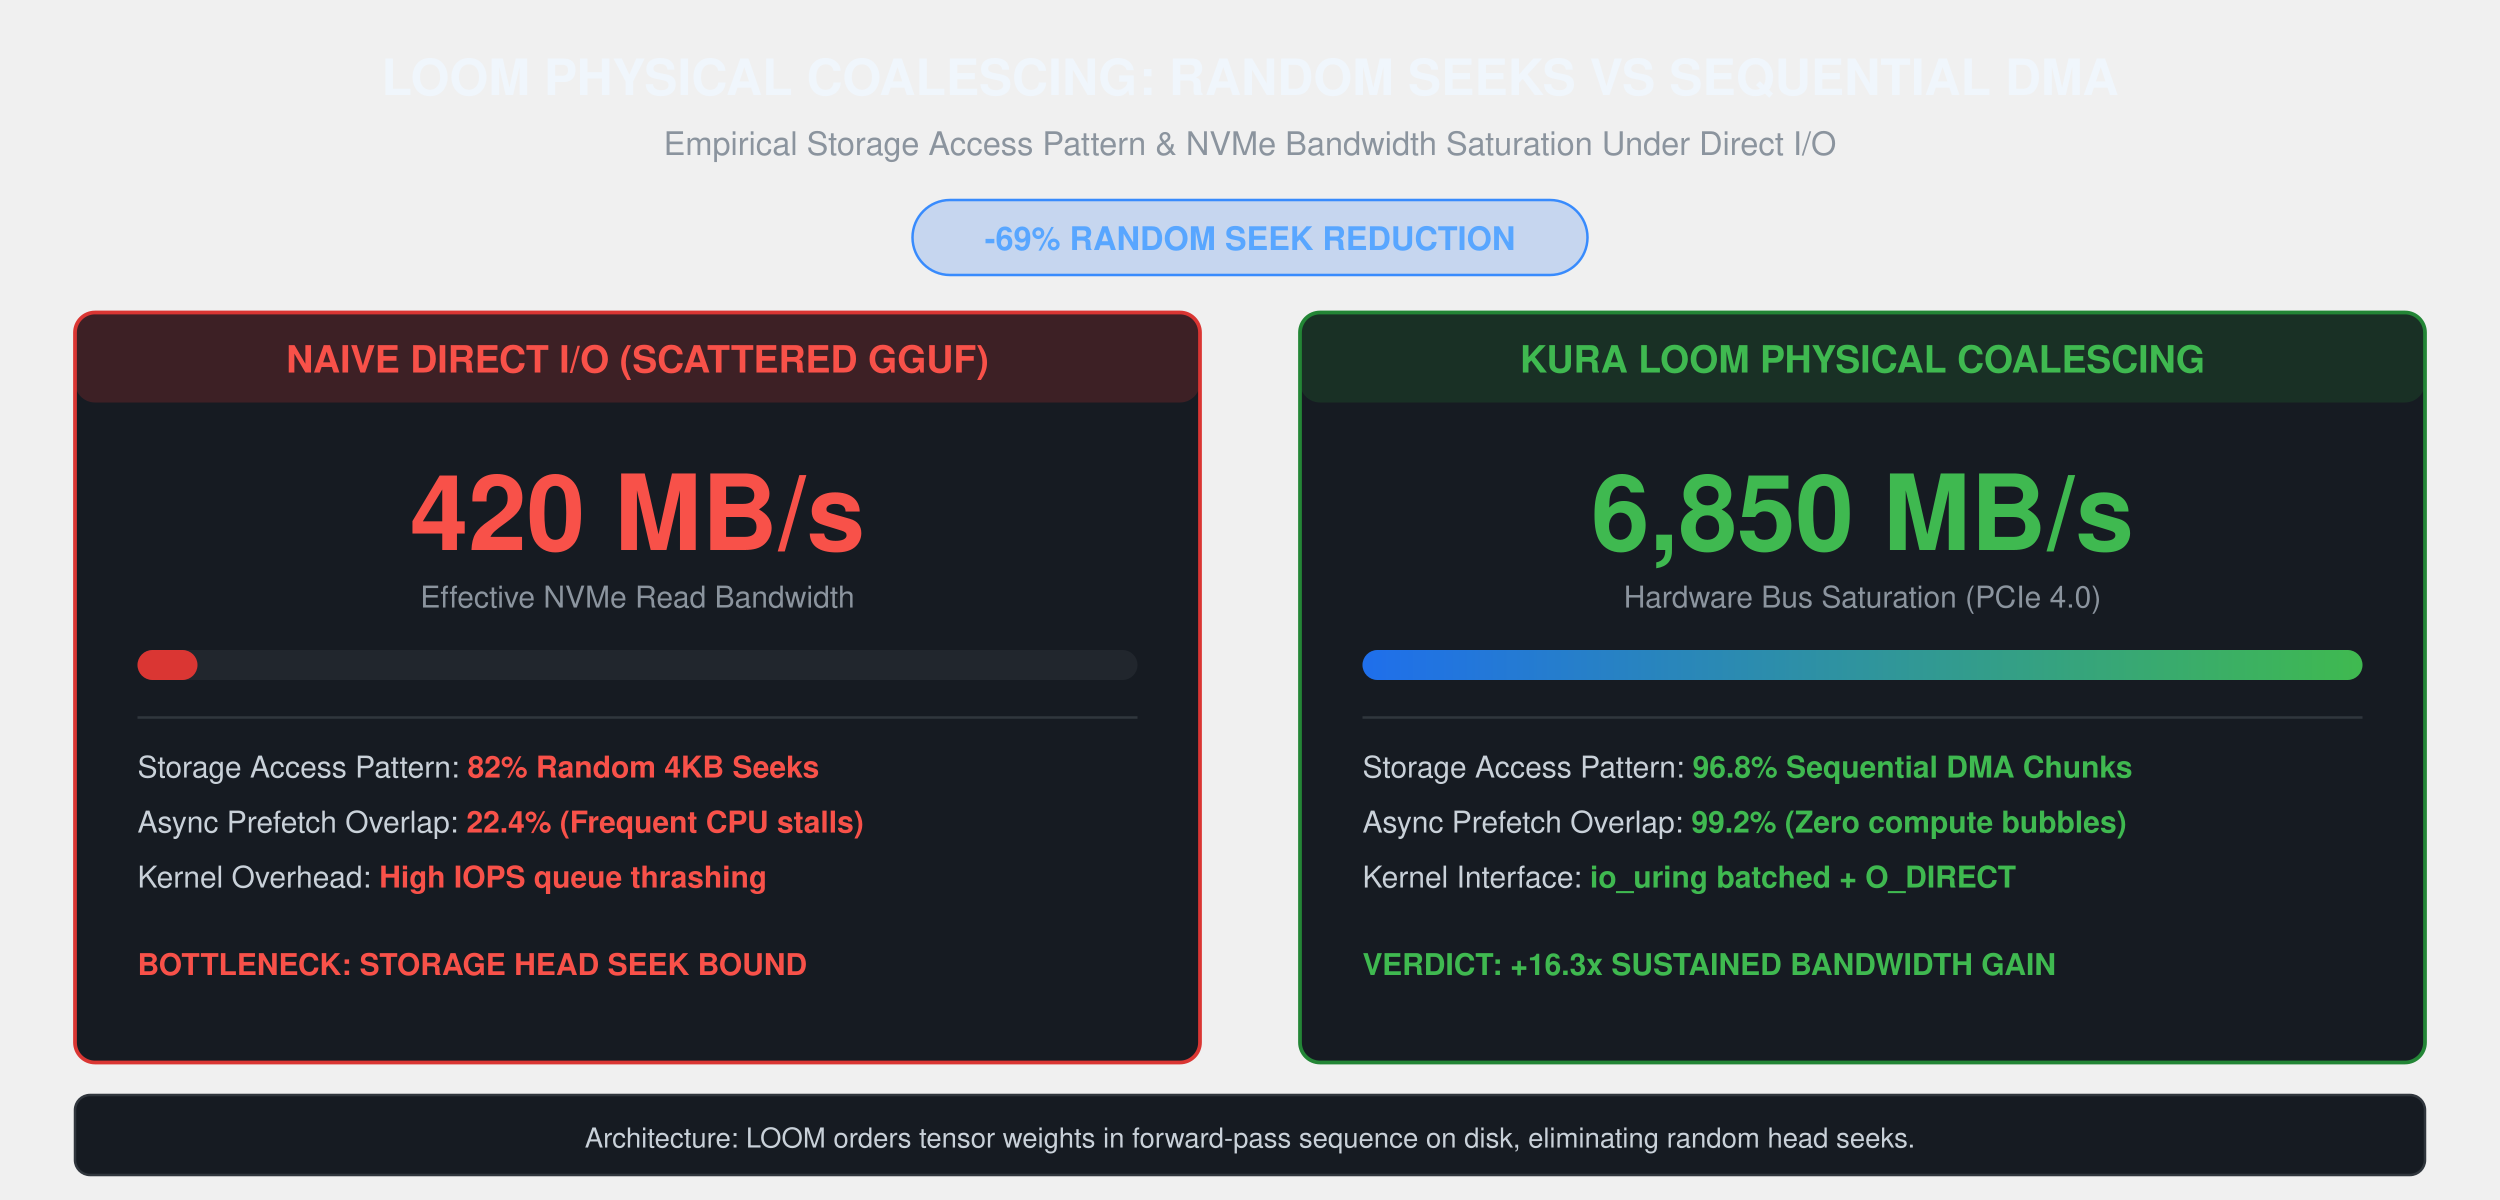
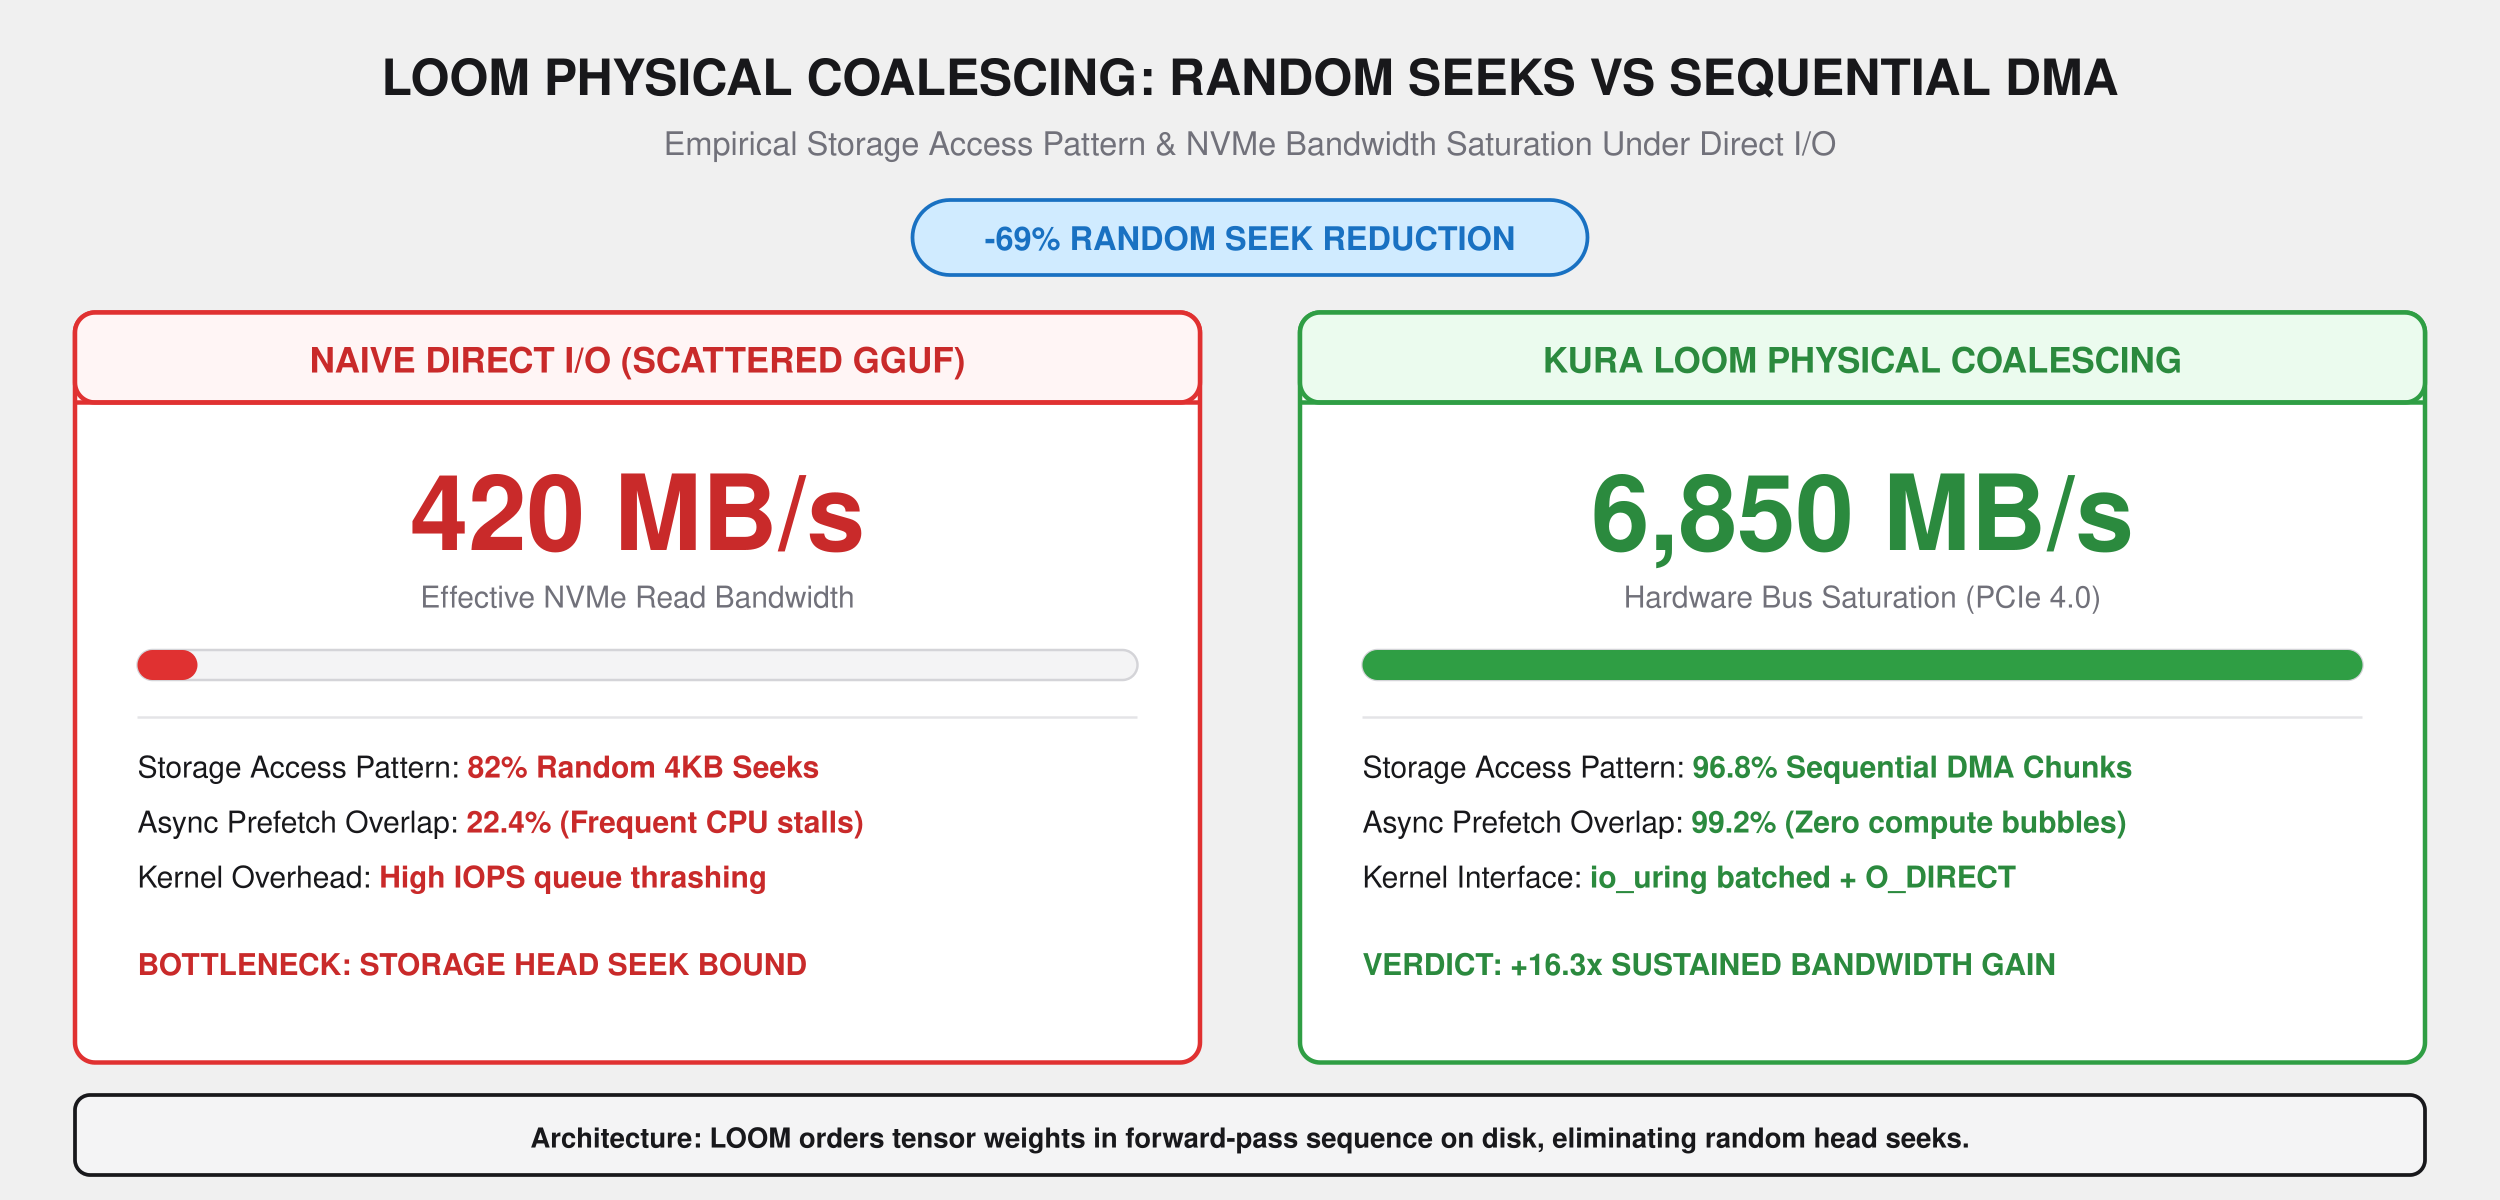
- <svg xmlns="http://www.w3.org/2000/svg" viewBox="0 0 1000 480" width="100%" height="100%" style="background:#0d1117;font-family:-apple-system,BlinkMacSystemFont,'Segoe UI',Helvetica,Arial,sans-serif;">
-   <defs>
-     <linearGradient id="gradLoom" x1="0%" y1="0%" x2="100%" y2="0%">
-       <stop offset="0%" stop-color="#1f6feb" />
-       <stop offset="100%" stop-color="#3fb950" />
-     </linearGradient>
-   </defs>
-   <text x="500" y="38" text-anchor="middle" fill="#f0f6fc" font-size="20" font-weight="700">LOOM PHYSICAL COALESCING: RANDOM SEEKS VS SEQUENTIAL DMA</text>
-   <text x="500" y="62" text-anchor="middle" fill="#8b949e" font-size="13">Empirical Storage Access Pattern &amp; NVMe Bandwidth Saturation Under Direct I/O</text>
+ <svg xmlns="http://www.w3.org/2000/svg" viewBox="0 0 1000 480" width="100%" height="100%" style="background:#ffffff;font-family:-apple-system,BlinkMacSystemFont,'Segoe UI',Helvetica,Arial,sans-serif;">
+   <text x="500" y="38" text-anchor="middle" fill="#18181b" font-size="20" font-weight="800">LOOM PHYSICAL COALESCING: RANDOM SEEKS VS SEQUENTIAL DMA</text>
+   <text x="500" y="62" text-anchor="middle" fill="#71717a" font-size="13">Empirical Storage Access Pattern &amp; NVMe Bandwidth Saturation Under Direct I/O</text>
  <g transform="translate(365, 80)">
-     <rect width="270" height="30" rx="15" fill="#1f6feb" fill-opacity="0.2" stroke="#388bfd" />
-     <text x="135" y="20" text-anchor="middle" fill="#58a6ff" font-size="13" font-weight="700">-69% RANDOM SEEK REDUCTION</text>
+     <rect width="270" height="30" rx="15" fill="#d0ebff" stroke="#1971c2" stroke-width="1.5" />
+     <text x="135" y="20" text-anchor="middle" fill="#1971c2" font-size="13" font-weight="800">-69% RANDOM SEEK REDUCTION</text>
  </g>
  <g transform="translate(30, 125)">
-     <rect width="450" height="300" rx="8" fill="#161b22" stroke="#da3633" stroke-width="1.5" />
-     <rect width="450" height="36" rx="8" fill="#da3633" fill-opacity="0.2" />
-     <text x="225" y="24" text-anchor="middle" fill="#f85149" font-size="15" font-weight="700">NAIVE DIRECT I/O (SCATTERED GGUF)</text>
-     <text x="225" y="95" text-anchor="middle" fill="#f85149" font-size="42" font-weight="800">420 MB/s</text>
-     <text x="225" y="118" text-anchor="middle" fill="#8b949e" font-size="12">Effective NVMe Read Bandwidth</text>
-     <rect x="25" y="135" width="400" height="12" rx="6" fill="#21262d" />
-     <rect x="25" y="135" width="24" height="12" rx="6" fill="#da3633" />
-     <line x1="25" y1="162" x2="425" y2="162" stroke="#30363d" />
-     <text x="25" y="186" fill="#c9d1d9" font-size="12">Storage Access Pattern: <tspan fill="#f85149" font-weight="700">82% Random 4KB Seeks</tspan>
+     <rect width="450" height="300" rx="8" fill="#ffffff" stroke="#e03131" stroke-width="1.8" />
+     <rect width="450" height="36" rx="8" fill="#fff5f5" stroke="#e03131" stroke-width="1.8" />
+     <line x1="0" y1="36" x2="450" y2="36" stroke="#e03131" stroke-width="1.8" />
+     <text x="225" y="24" text-anchor="middle" fill="#c92a2a" font-size="14" font-weight="800">NAIVE DIRECT I/O (SCATTERED GGUF)</text>
+     <text x="225" y="95" text-anchor="middle" fill="#c92a2a" font-size="42" font-weight="800">420 MB/s</text>
+     <text x="225" y="118" text-anchor="middle" fill="#71717a" font-size="12">Effective NVMe Read Bandwidth</text>
+     <rect x="25" y="135" width="400" height="12" rx="6" fill="#f4f4f5" stroke="#d4d4d8" />
+     <rect x="25" y="135" width="24" height="12" rx="6" fill="#e03131" />
+     <line x1="25" y1="162" x2="425" y2="162" stroke="#e4e4e7" />
+     <text x="25" y="186" fill="#18181b" font-size="12">Storage Access Pattern: <tspan fill="#c92a2a" font-weight="800">82% Random 4KB Seeks</tspan>
    </text>
-     <text x="25" y="208" fill="#c9d1d9" font-size="12">Async Prefetch Overlap: <tspan fill="#f85149" font-weight="700">22.4% (Frequent CPU stalls)</tspan>
+     <text x="25" y="208" fill="#18181b" font-size="12">Async Prefetch Overlap: <tspan fill="#c92a2a" font-weight="800">22.4% (Frequent CPU stalls)</tspan>
    </text>
-     <text x="25" y="230" fill="#c9d1d9" font-size="12">Kernel Overhead: <tspan fill="#f85149" font-weight="700">High IOPS queue thrashing</tspan>
+     <text x="25" y="230" fill="#18181b" font-size="12">Kernel Overhead: <tspan fill="#c92a2a" font-weight="800">High IOPS queue thrashing</tspan>
    </text>
-     <text x="25" y="265" fill="#f85149" font-size="12" font-weight="700">BOTTLENECK: STORAGE HEAD SEEK BOUND</text>
+     <text x="25" y="265" fill="#c92a2a" font-size="12" font-weight="800">BOTTLENECK: STORAGE HEAD SEEK BOUND</text>
  </g>
  <g transform="translate(520, 125)">
-     <rect width="450" height="300" rx="8" fill="#161b22" stroke="#238636" stroke-width="1.5" />
-     <rect width="450" height="36" rx="8" fill="#238636" fill-opacity="0.2" />
-     <text x="225" y="24" text-anchor="middle" fill="#3fb950" font-size="15" font-weight="700">KURA LOOM PHYSICAL COALESCING</text>
-     <text x="225" y="95" text-anchor="middle" fill="#3fb950" font-size="42" font-weight="800">6,850 MB/s</text>
-     <text x="225" y="118" text-anchor="middle" fill="#8b949e" font-size="12">Hardware Bus Saturation (PCIe 4.0)</text>
-     <rect x="25" y="135" width="400" height="12" rx="6" fill="#21262d" />
-     <rect x="25" y="135" width="400" height="12" rx="6" fill="url(#gradLoom)" />
-     <line x1="25" y1="162" x2="425" y2="162" stroke="#30363d" />
-     <text x="25" y="186" fill="#c9d1d9" font-size="12">Storage Access Pattern: <tspan fill="#3fb950" font-weight="700">96.8% Sequential DMA Chunks</tspan>
+     <rect width="450" height="300" rx="8" fill="#ffffff" stroke="#2f9e44" stroke-width="1.8" />
+     <rect width="450" height="36" rx="8" fill="#ebfbee" stroke="#2f9e44" stroke-width="1.8" />
+     <line x1="0" y1="36" x2="450" y2="36" stroke="#2f9e44" stroke-width="1.8" />
+     <text x="225" y="24" text-anchor="middle" fill="#2b8a3e" font-size="14" font-weight="800">KURA LOOM PHYSICAL COALESCING</text>
+     <text x="225" y="95" text-anchor="middle" fill="#2b8a3e" font-size="42" font-weight="800">6,850 MB/s</text>
+     <text x="225" y="118" text-anchor="middle" fill="#71717a" font-size="12">Hardware Bus Saturation (PCIe 4.0)</text>
+     <rect x="25" y="135" width="400" height="12" rx="6" fill="#f4f4f5" stroke="#d4d4d8" />
+     <rect x="25" y="135" width="400" height="12" rx="6" fill="#2f9e44" />
+     <line x1="25" y1="162" x2="425" y2="162" stroke="#e4e4e7" />
+     <text x="25" y="186" fill="#18181b" font-size="12">Storage Access Pattern: <tspan fill="#2b8a3e" font-weight="800">96.8% Sequential DMA Chunks</tspan>
    </text>
-     <text x="25" y="208" fill="#c9d1d9" font-size="12">Async Prefetch Overlap: <tspan fill="#3fb950" font-weight="700">99.2% (Zero compute bubbles)</tspan>
+     <text x="25" y="208" fill="#18181b" font-size="12">Async Prefetch Overlap: <tspan fill="#2b8a3e" font-weight="800">99.2% (Zero compute bubbles)</tspan>
    </text>
-     <text x="25" y="230" fill="#c9d1d9" font-size="12">Kernel Interface: <tspan fill="#3fb950" font-weight="700">io_uring batched + O_DIRECT</tspan>
+     <text x="25" y="230" fill="#18181b" font-size="12">Kernel Interface: <tspan fill="#2b8a3e" font-weight="800">io_uring batched + O_DIRECT</tspan>
    </text>
-     <text x="25" y="265" fill="#3fb950" font-size="12" font-weight="700">VERDICT: +16.3x SUSTAINED BANDWIDTH GAIN</text>
+     <text x="25" y="265" fill="#2b8a3e" font-size="12" font-weight="800">VERDICT: +16.3x SUSTAINED BANDWIDTH GAIN</text>
  </g>
  <g transform="translate(30, 438)">
-     <rect width="940" height="32" rx="6" fill="#161b22" stroke="#30363d" />
-     <text x="470" y="21" text-anchor="middle" fill="#c9d1d9" font-size="11">Architecture: LOOM orders tensor weights in forward-pass sequence on disk, eliminating random head seeks.</text>
+     <rect width="940" height="32" rx="6" fill="#f4f4f5" stroke="#18181b" stroke-width="1.5" />
+     <text x="470" y="21" text-anchor="middle" fill="#18181b" font-size="11" font-weight="600">Architecture: LOOM orders tensor weights in forward-pass sequence on disk, eliminating random head seeks.</text>
  </g>
</svg>
